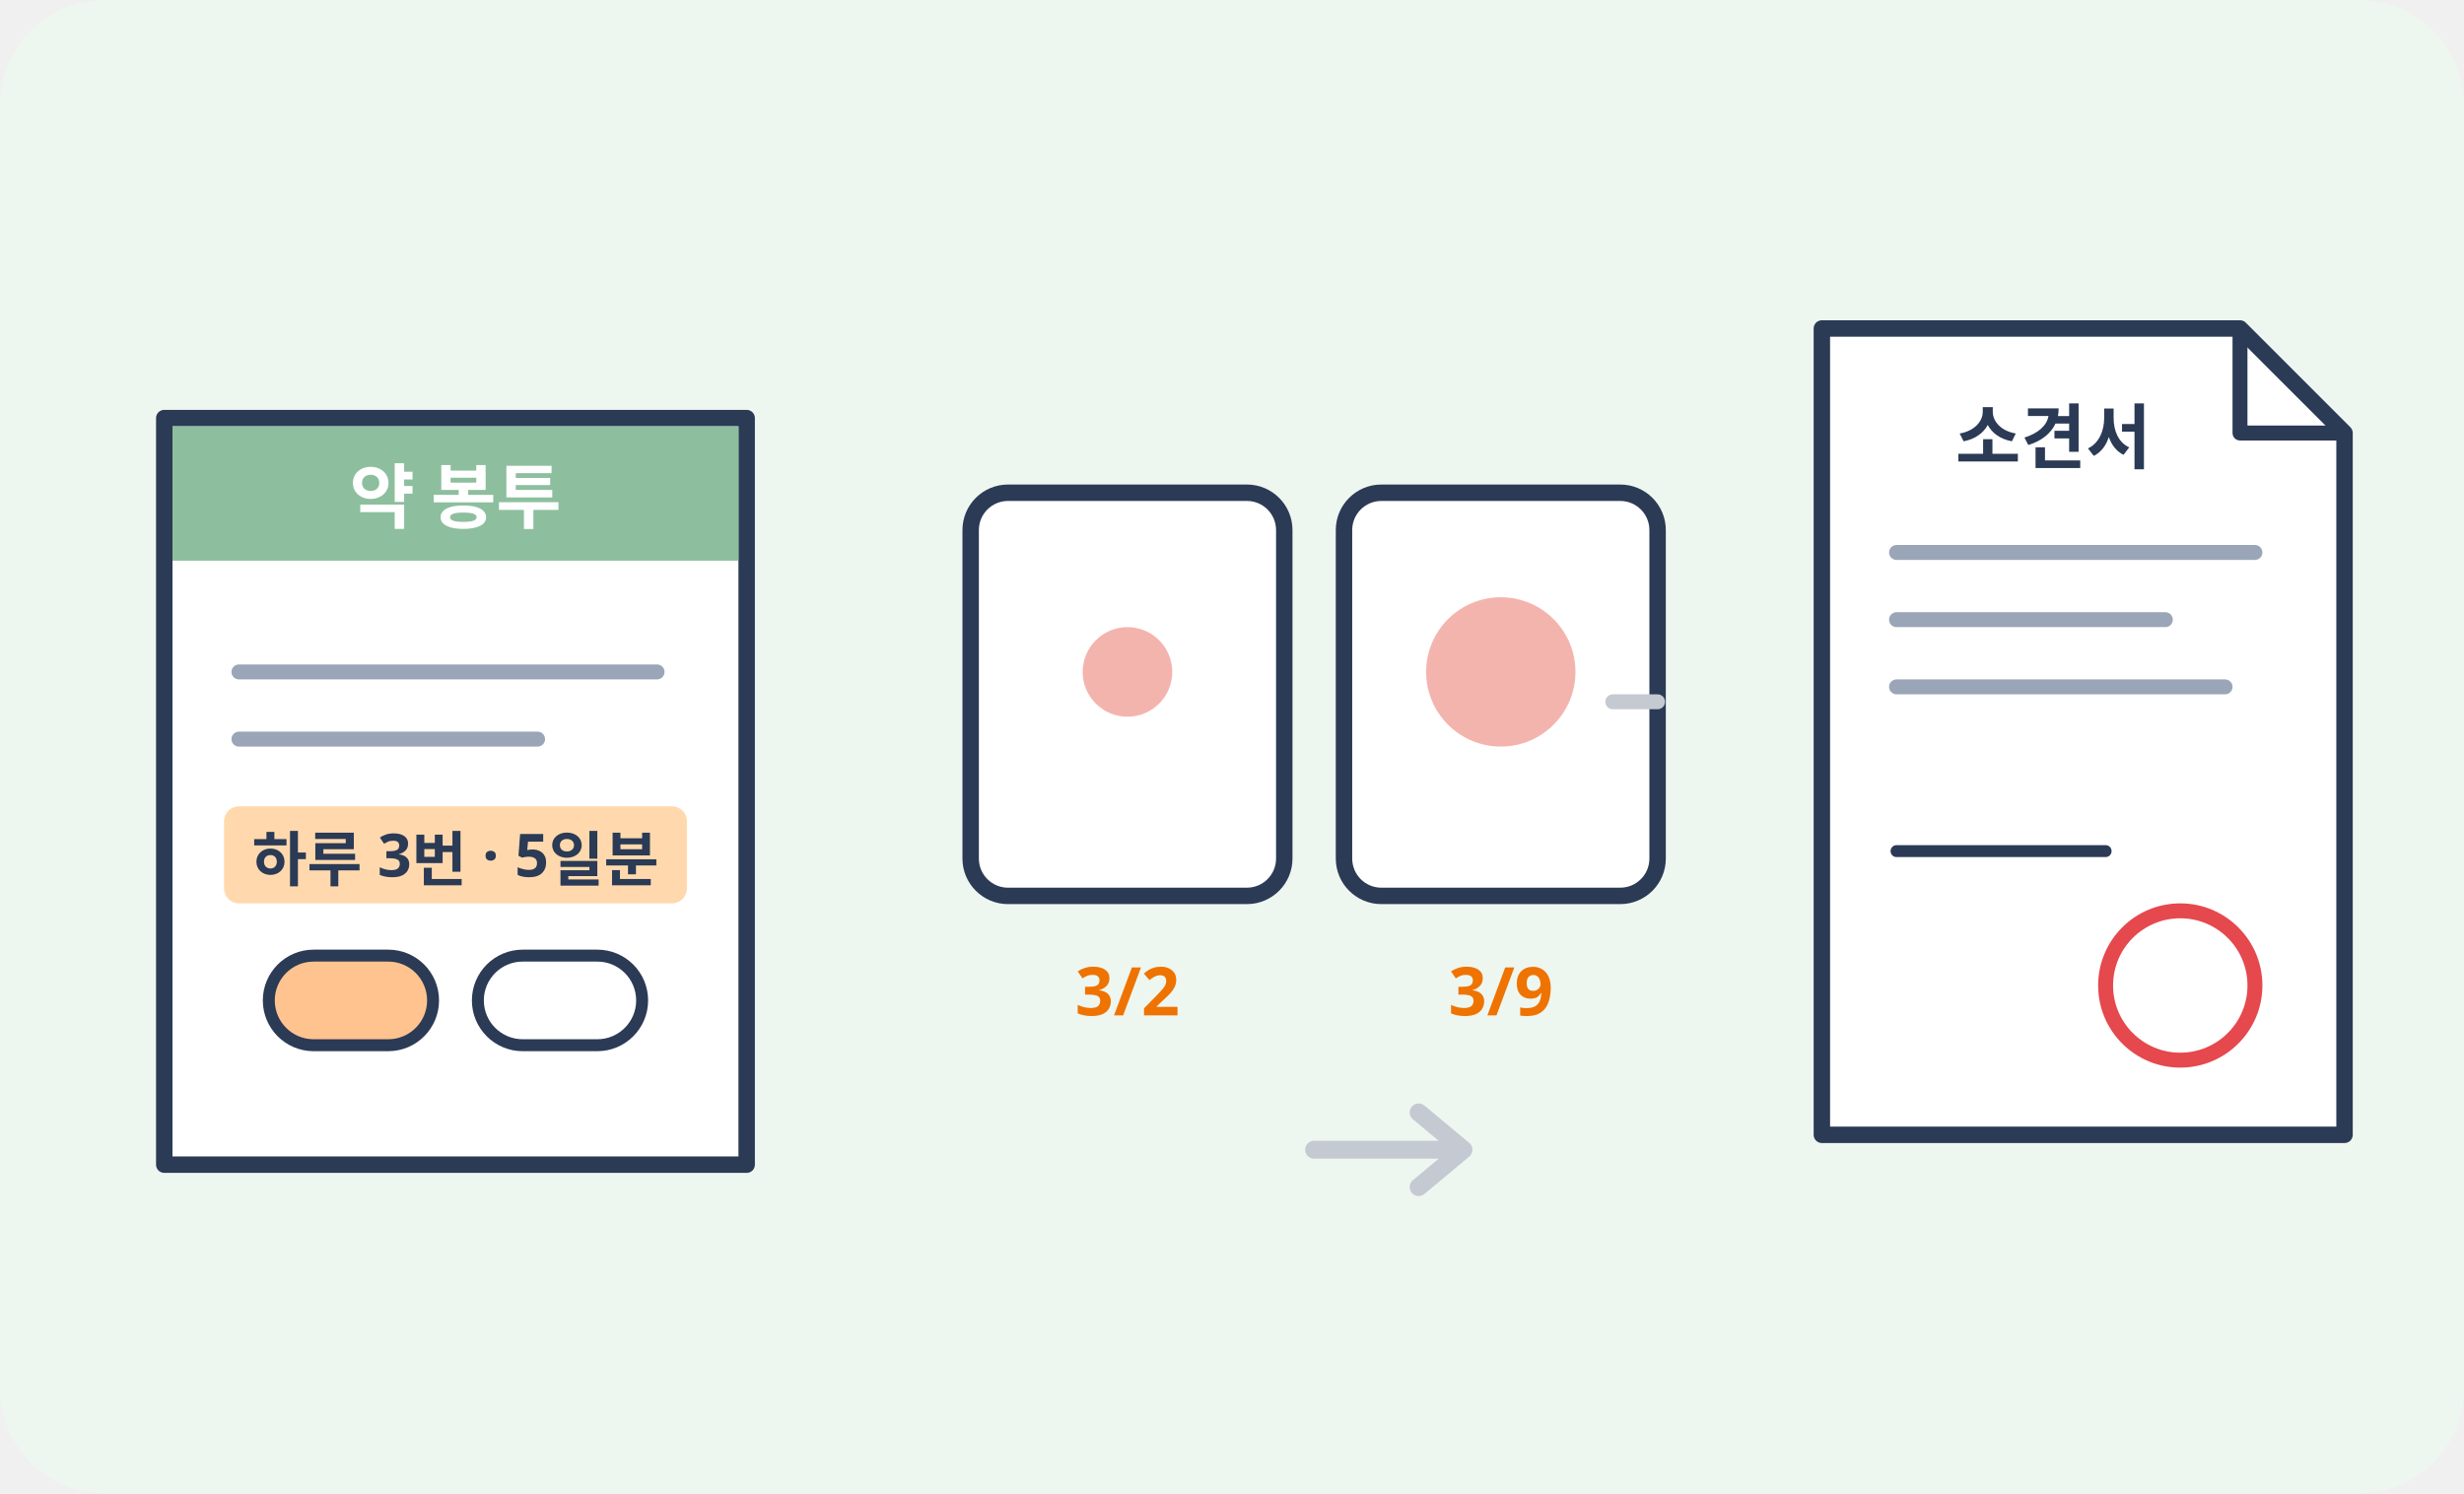
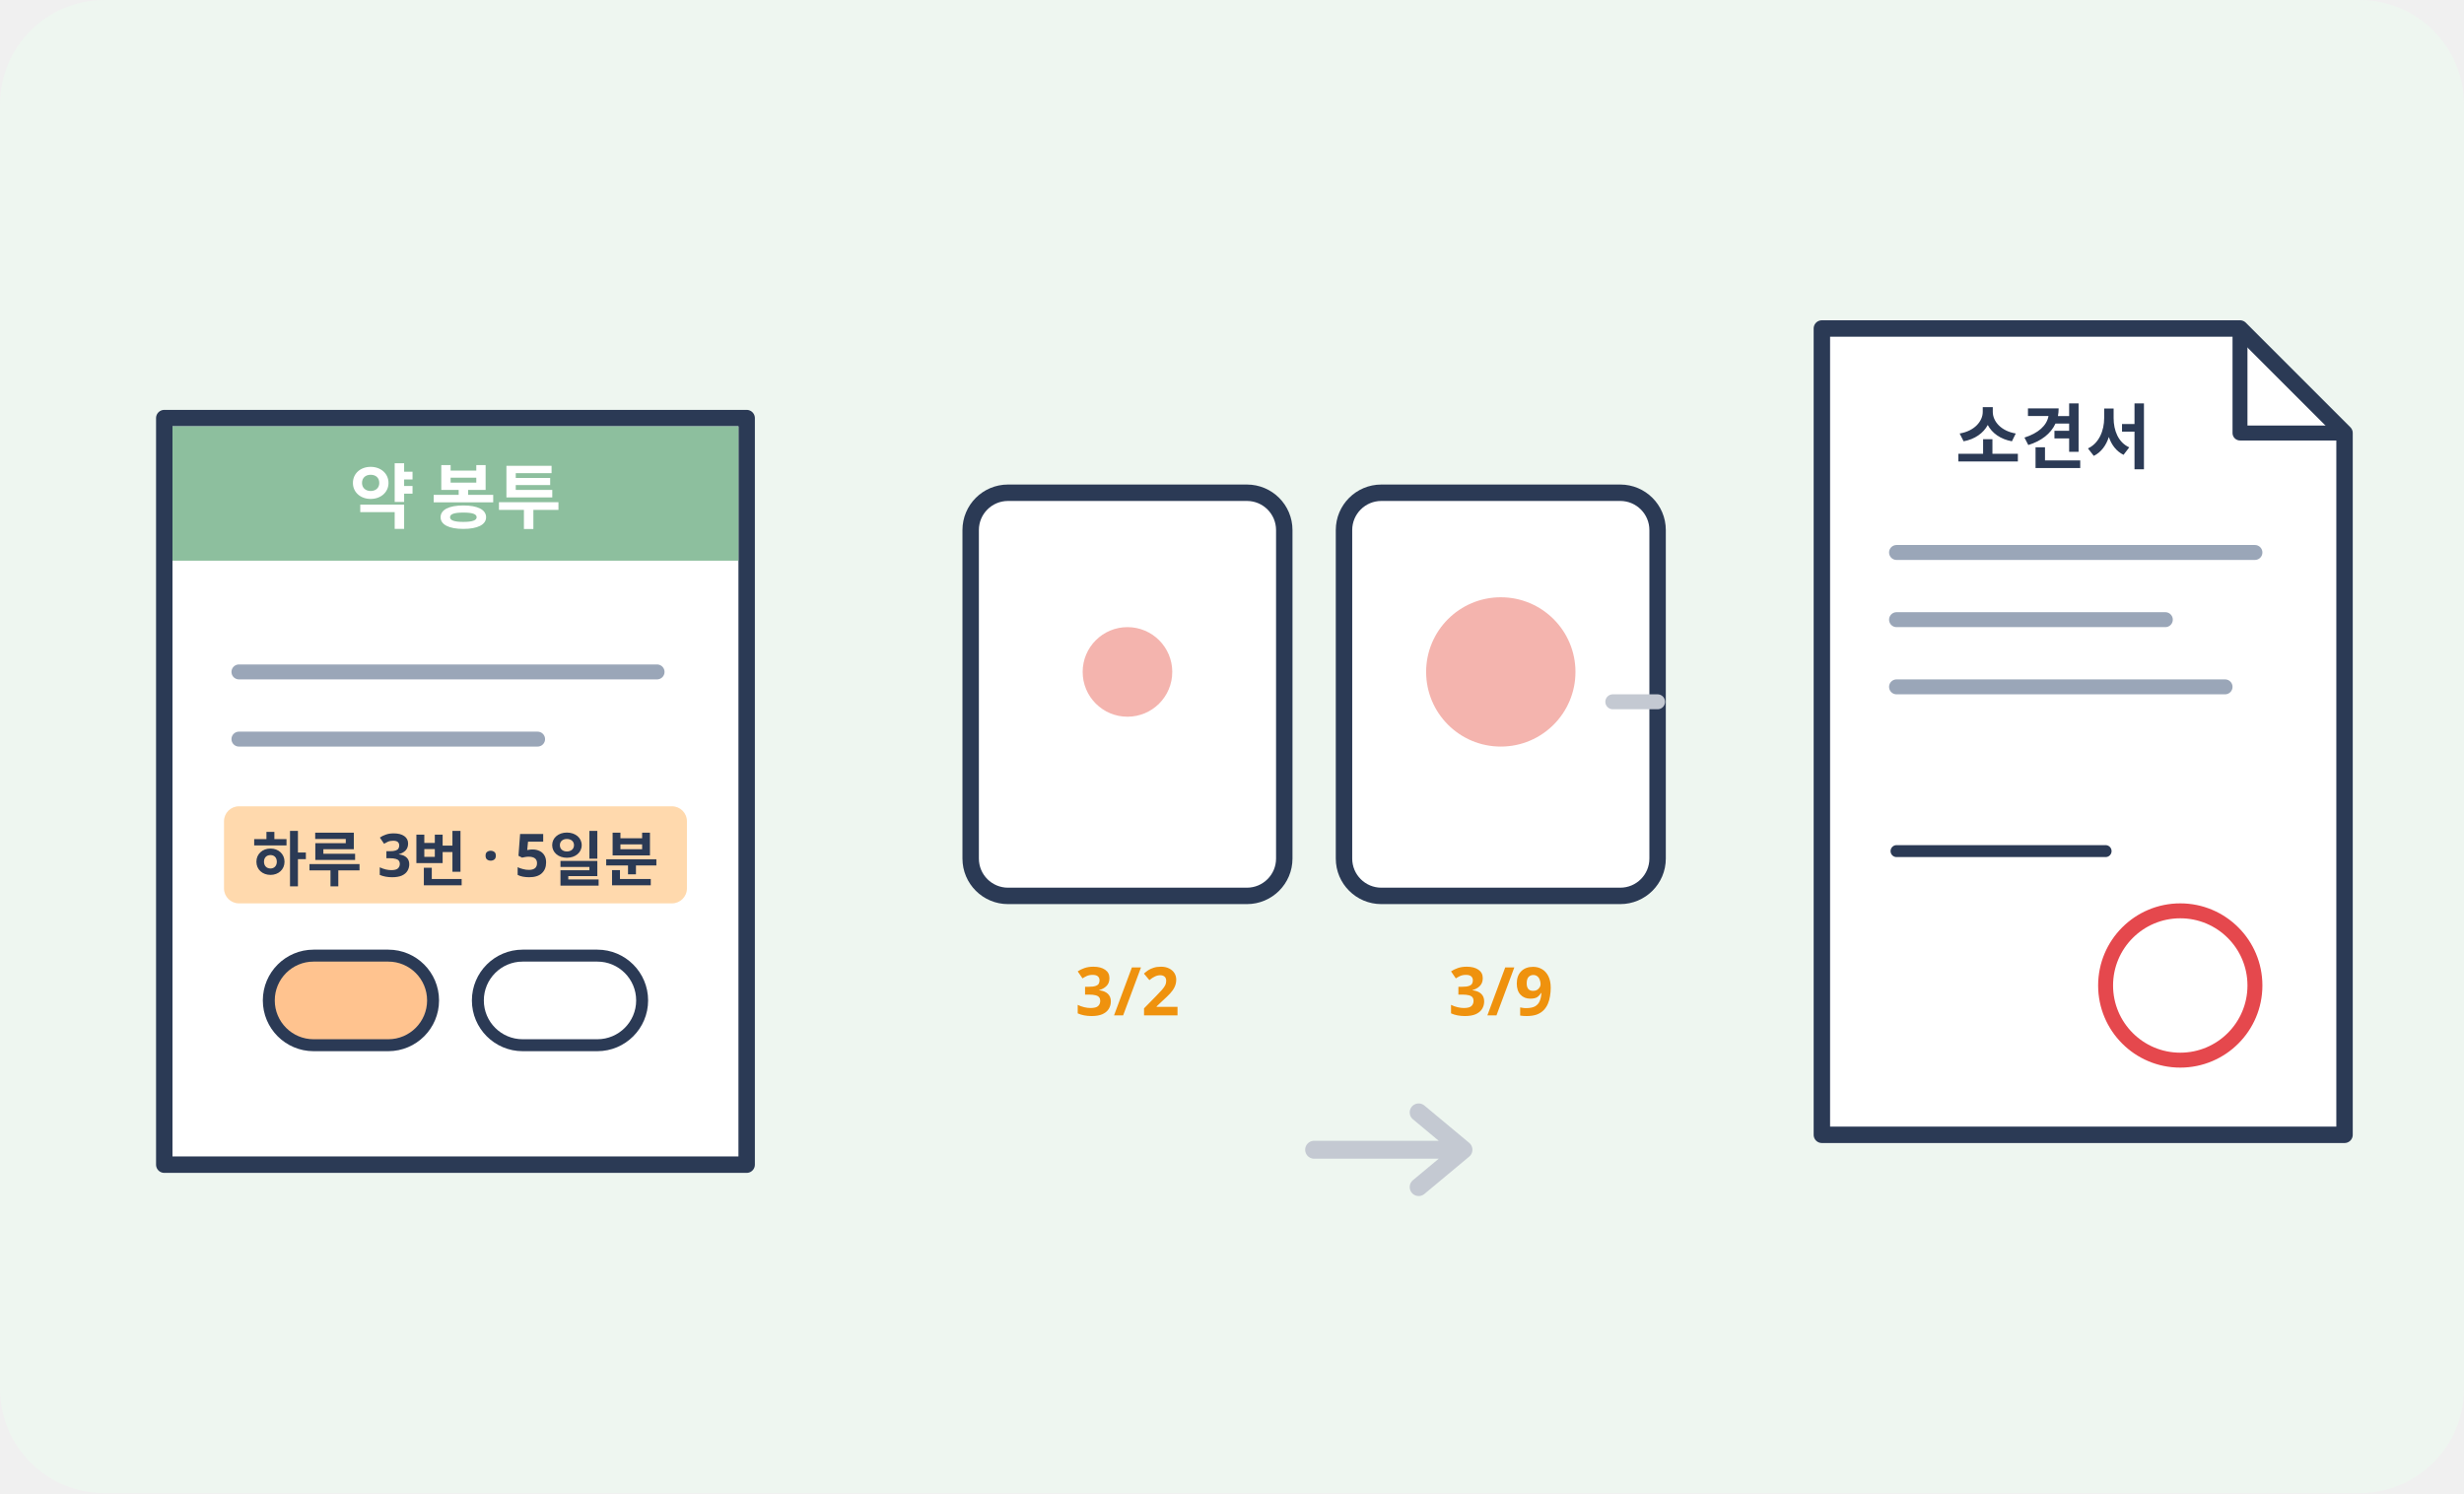
<svg xmlns="http://www.w3.org/2000/svg" viewBox="0 0 330 200">
  <rect width="330" height="200" rx="14" fill="#eef6f0" />
  <path d="M22 56 H100 V156 H22 Z" fill="#fff" stroke="#2b3a55" stroke-width="2.2" stroke-linejoin="round" />
  <rect x="23.1" y="57.1" width="75.8" height="18" fill="#8dbf9e" />
  <text x="61" y="70" text-anchor="middle" font-size="9.5" font-weight="900" fill="#fff" font-family="Pretendard,'Noto Sans KR','Apple SD Gothic Neo',sans-serif">약 봉투</text>
  <path d="M32 90 h56" fill="none" stroke="#9aa6b8" stroke-width="2" stroke-linecap="round" stroke-linejoin="round" />
  <path d="M32 99 h40" fill="none" stroke="#9aa6b8" stroke-width="2" stroke-linecap="round" stroke-linejoin="round" />
  <rect x="30" y="108" width="62" height="13" rx="2" fill="#ffd9ad" />
  <text x="61" y="118" text-anchor="middle" font-size="8" font-weight="800" fill="#2b3a55" font-family="Pretendard,'Noto Sans KR','Apple SD Gothic Neo',sans-serif">하루 3번 · 5일분</text>
  <rect x="36" y="128" width="22" height="12" rx="6" fill="#ffc38f" stroke="#2b3a55" stroke-width="1.6" />
  <rect x="64" y="128" width="22" height="12" rx="6" fill="#fff" stroke="#2b3a55" stroke-width="1.6" />
  <rect x="130" y="66" width="42" height="54" rx="5" fill="#fff" stroke="#2b3a55" stroke-width="2.2" />
  <circle cx="151" cy="90" r="6" fill="#f2a7a0" opacity=".85" />
-   <text x="151" y="136" text-anchor="middle" font-size="9" font-weight="900" fill="#ef7300" font-family="Pretendard,'Noto Sans KR','Apple SD Gothic Neo',sans-serif">3/2</text>
+   <text x="151" y="136" text-anchor="middle" font-size="9" font-weight="900" fill="#ef920e" font-family="Pretendard,'Noto Sans KR','Apple SD Gothic Neo',sans-serif">3/2</text>
  <rect x="180" y="66" width="42" height="54" rx="5" fill="#fff" stroke="#2b3a55" stroke-width="2.2" />
  <circle cx="201" cy="90" r="10" fill="#f2a7a0" opacity=".85" />
-   <text x="201" y="136" text-anchor="middle" font-size="9" font-weight="900" fill="#ef7300" font-family="Pretendard,'Noto Sans KR','Apple SD Gothic Neo',sans-serif">3/9</text>
+   <text x="201" y="136" text-anchor="middle" font-size="9" font-weight="900" fill="#ef920e" font-family="Pretendard,'Noto Sans KR','Apple SD Gothic Neo',sans-serif">3/9</text>
  <path d="M222 94 h-6" fill="none" stroke="#c4c9d2" stroke-width="2" stroke-linecap="round" stroke-linejoin="round" />
  <path d="M176 154 H196 M190 149 L196 154 L190 159" fill="none" stroke="#c4c9d2" stroke-width="2.4" stroke-linecap="round" stroke-linejoin="round" />
  <path d="M244 44 H300 L314 58 V152 H244 Z" fill="#fff" stroke="#2b3a55" stroke-width="2.2" stroke-linejoin="round" />
  <path d="M300 44 V58 H314" fill="none" stroke="#2b3a55" stroke-width="2" stroke-linecap="round" stroke-linejoin="round" />
  <text x="275.0" y="62" text-anchor="middle" font-size="9.5" font-weight="800" fill="#2b3a55" font-family="Pretendard,'Noto Sans KR','Apple SD Gothic Neo',sans-serif">소견서</text>
  <path d="M254 74 h48" fill="none" stroke="#9aa6b8" stroke-width="2" stroke-linecap="round" stroke-linejoin="round" />
  <path d="M254 83 h36" fill="none" stroke="#9aa6b8" stroke-width="2" stroke-linecap="round" stroke-linejoin="round" />
  <path d="M254 92 h44" fill="none" stroke="#9aa6b8" stroke-width="2" stroke-linecap="round" stroke-linejoin="round" />
  <path d="M254 114 h28" fill="none" stroke="#2b3a55" stroke-width="1.6" stroke-linecap="round" stroke-linejoin="round" />
  <circle cx="292" cy="132" r="10" fill="none" stroke="#e5484d" stroke-width="2" />
</svg>
